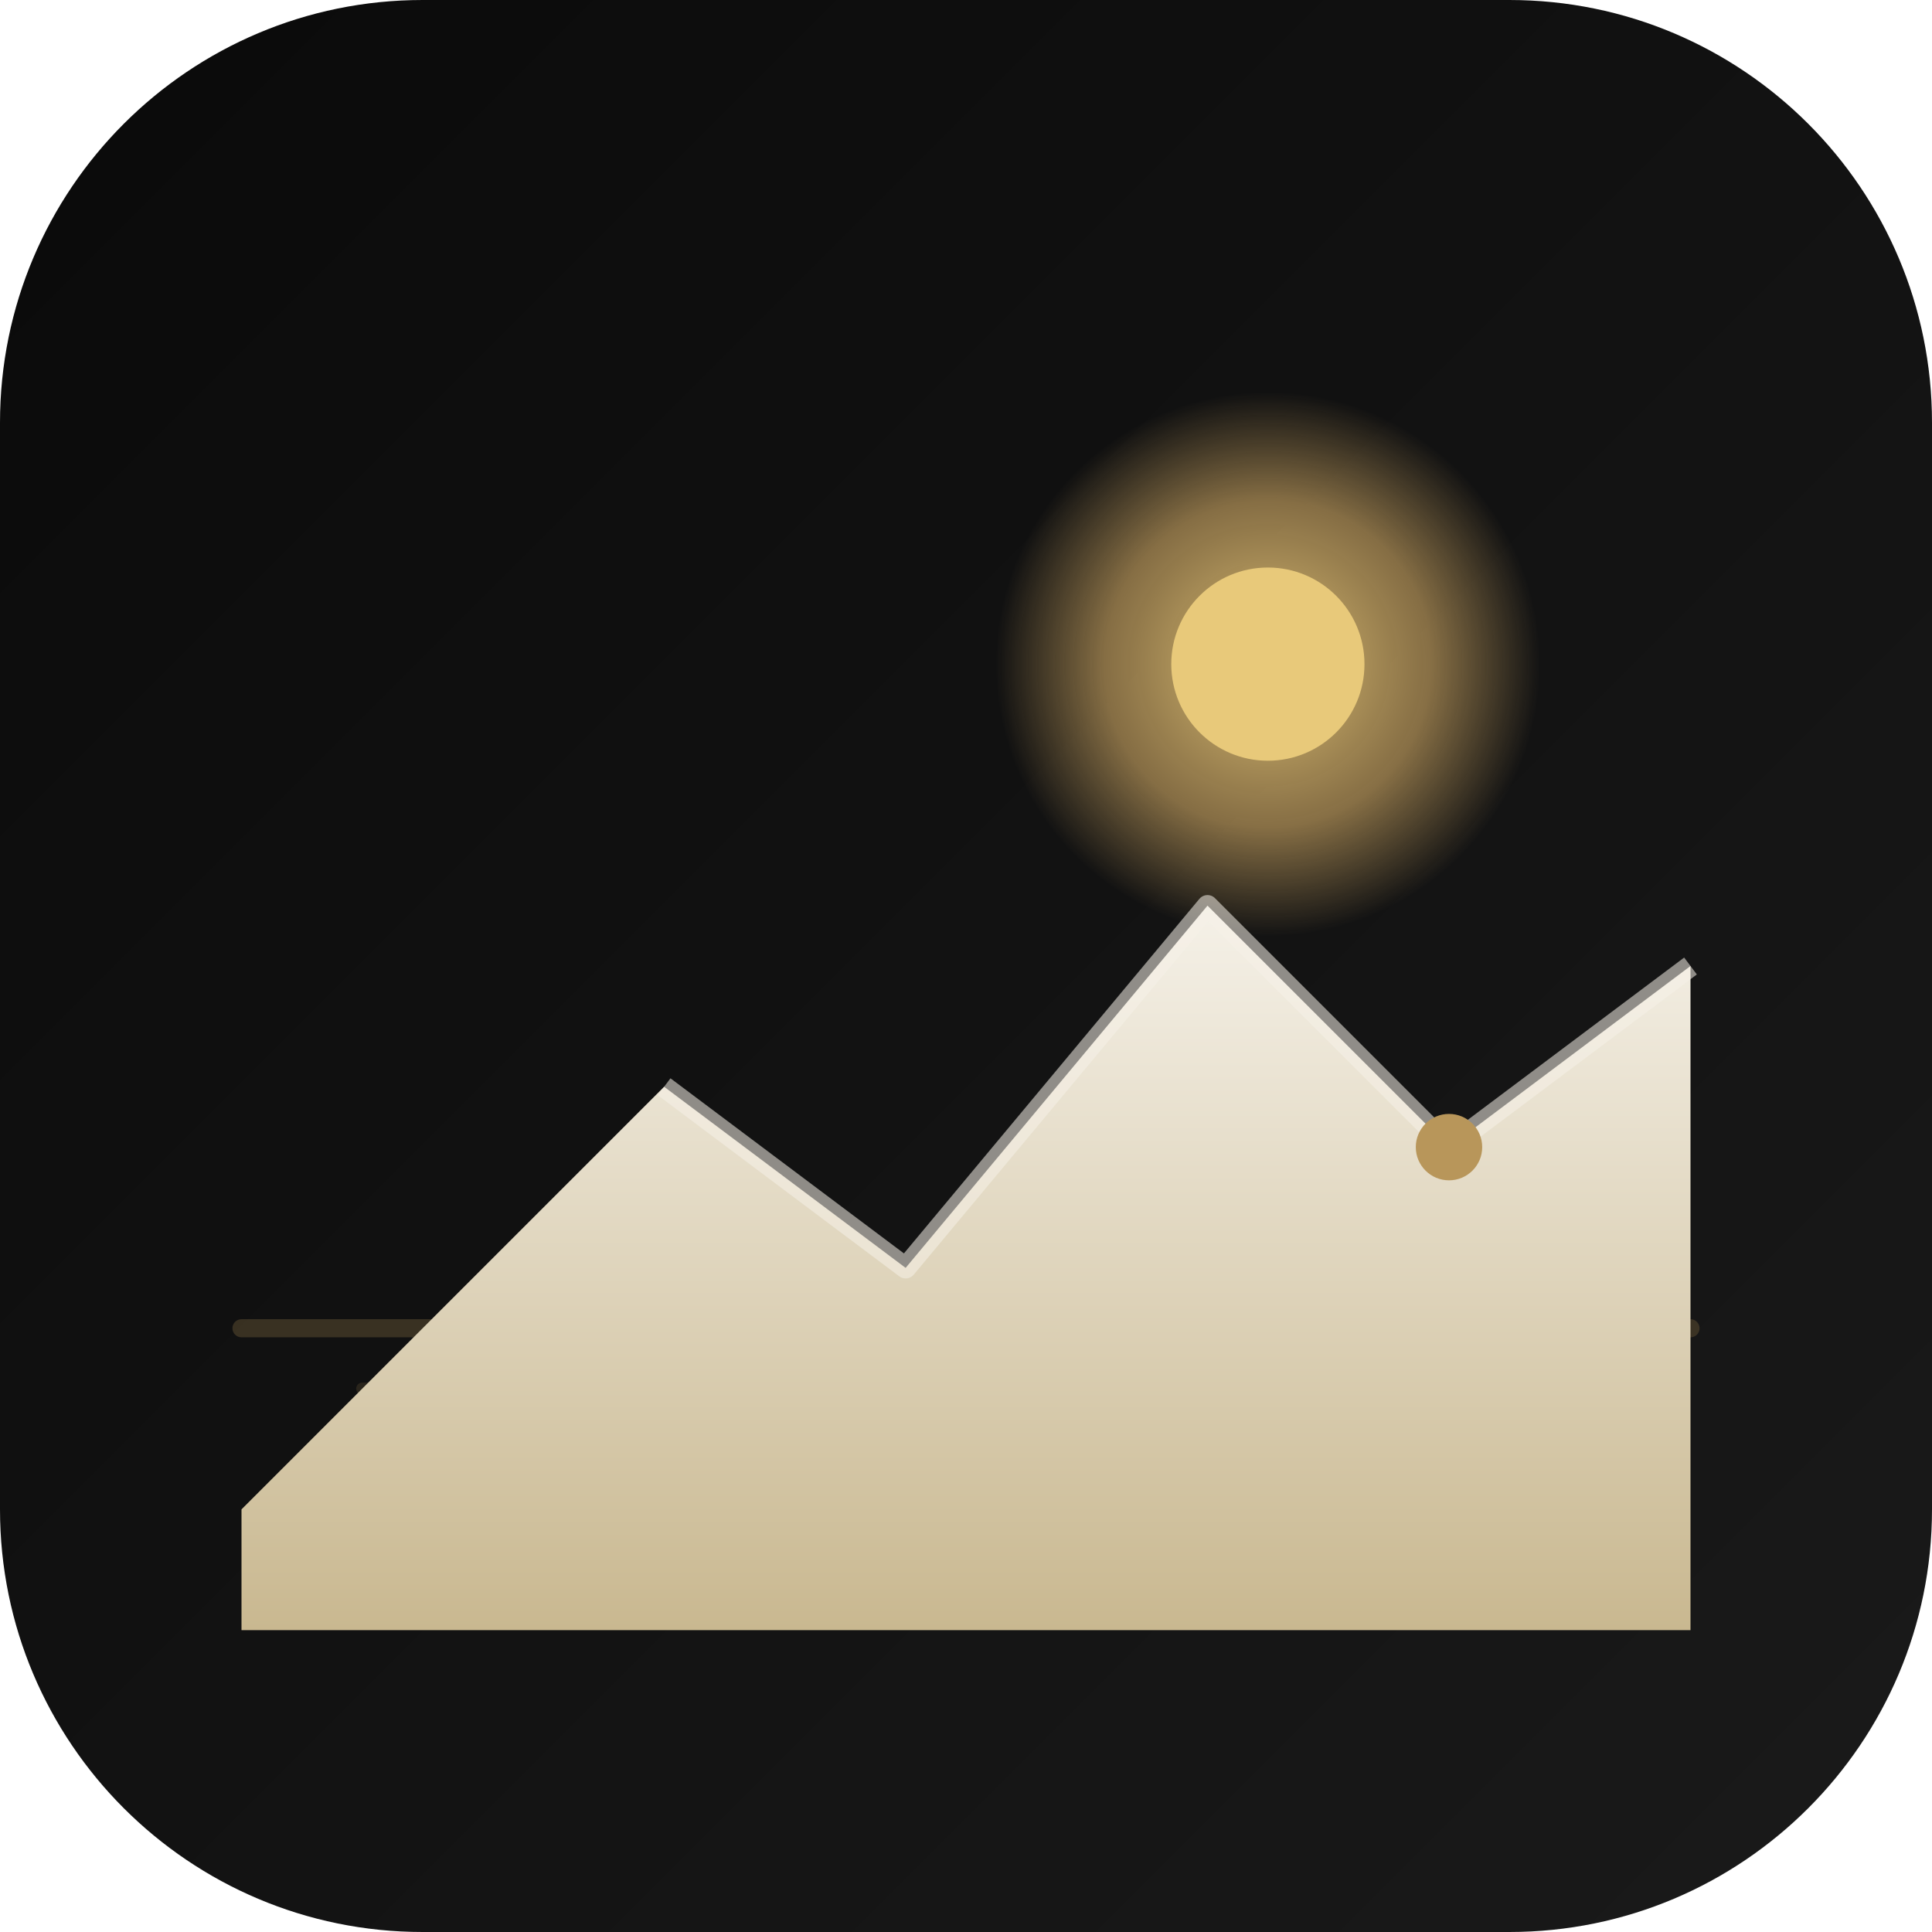
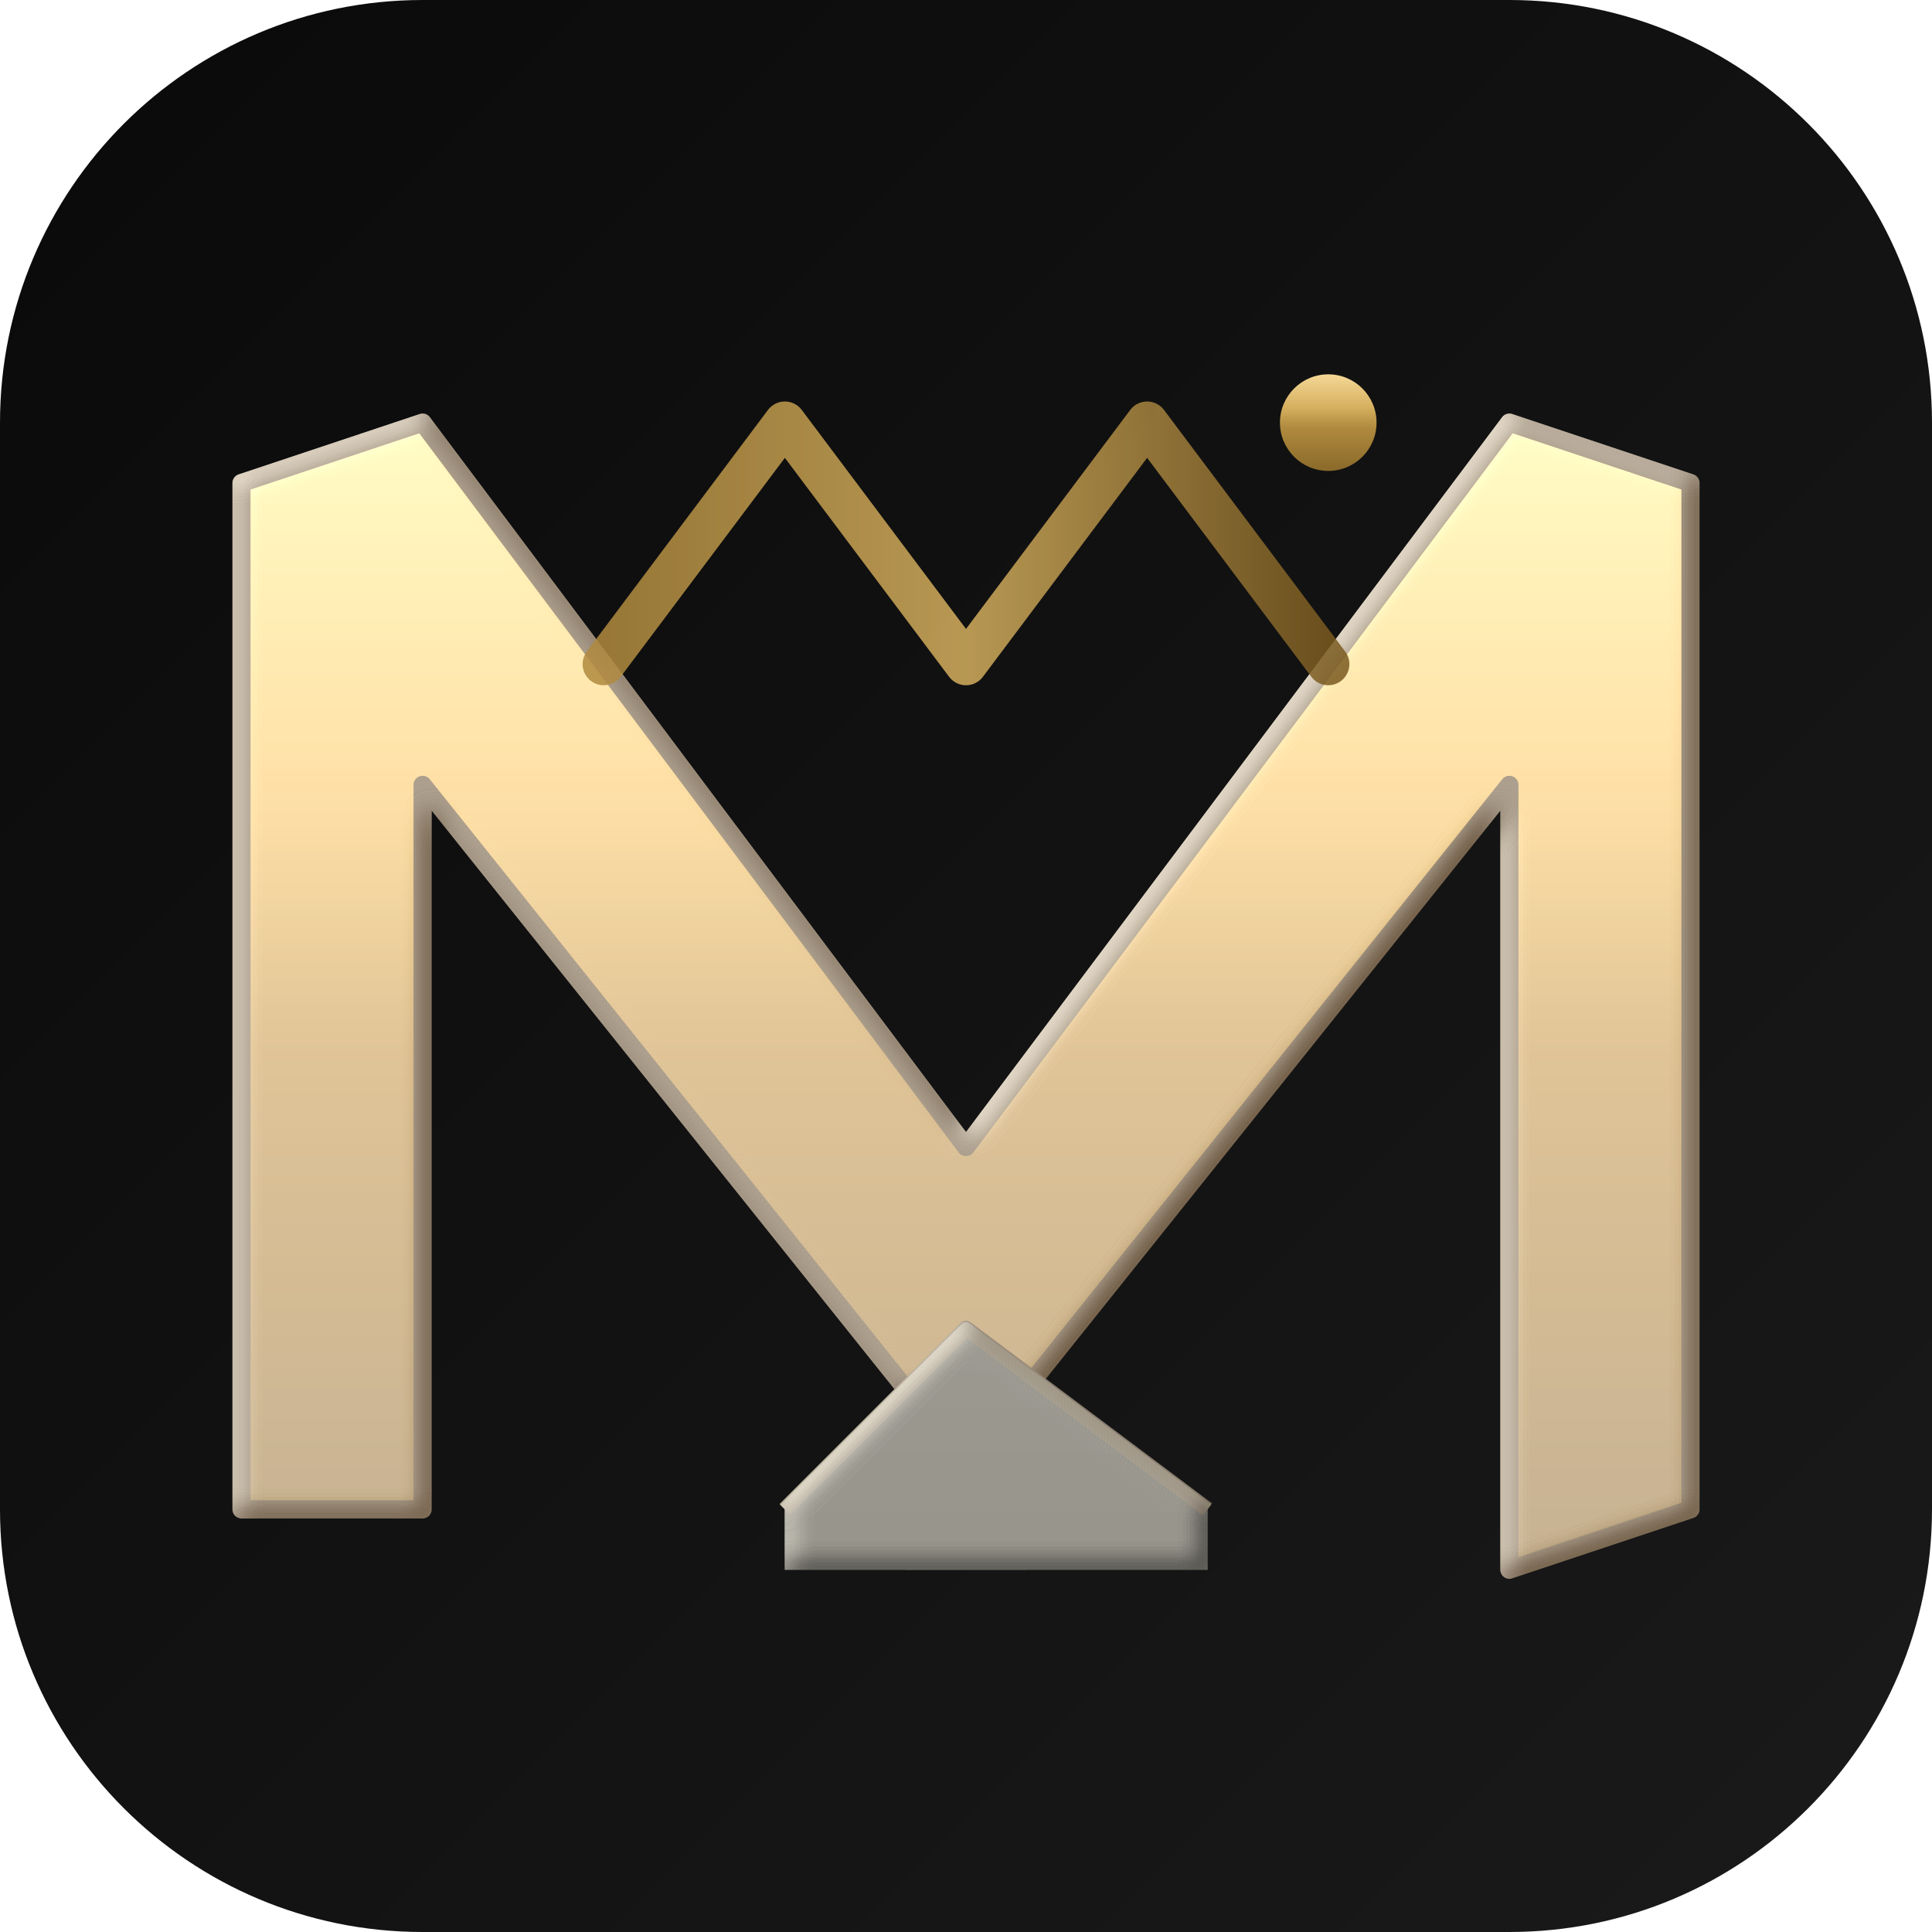
<svg xmlns="http://www.w3.org/2000/svg" viewBox="0 0 64 64" width="64" height="64" aria-label="Motiva Hub">
  <defs>
    <linearGradient id="bg" x1="0%" y1="0%" x2="100%" y2="100%">
      <stop offset="0%" stop-color="#0a0a0a" />
      <stop offset="100%" stop-color="#1a1a1a" />
    </linearGradient>
-     <linearGradient id="peak" x1="50%" y1="0%" x2="50%" y2="100%">
-       <stop offset="0%" stop-color="#f5f1e8" />
-       <stop offset="100%" stop-color="#c9b890" />
+     <linearGradient id="gold" x1="0%" y1="0%" x2="0%" y2="100%">
+       <stop offset="0%" stop-color="#f5d896" />
+       <stop offset="35%" stop-color="#d4af5e" />
+       <stop offset="55%" stop-color="#b08a3e" />
+       <stop offset="100%" stop-color="#8a6a2a" />
    </linearGradient>
-     <radialGradient id="sun" cx="50%" cy="50%" r="50%">
-       <stop offset="0%" stop-color="#e8c97a" stop-opacity="0.95" />
-       <stop offset="60%" stop-color="#b8965a" stop-opacity="0.7" />
-       <stop offset="100%" stop-color="#b8965a" stop-opacity="0" />
-     </radialGradient>
+     <linearGradient id="goldSide" x1="0%" y1="0%" x2="100%" y2="0%">
+       <stop offset="0%" stop-color="#b08a3e" />
+       <stop offset="50%" stop-color="#d4af5e" />
+       <stop offset="100%" stop-color="#7a5a20" />
+     </linearGradient>
+     <linearGradient id="dark" x1="0%" y1="0%" x2="0%" y2="100%">
+       <stop offset="0%" stop-color="#2a2a2a" />
+       <stop offset="100%" stop-color="#0a0a0a" />
+     </linearGradient>
+     <linearGradient id="darkSide" x1="0%" y1="0%" x2="100%" y2="0%">
+       <stop offset="0%" stop-color="#0a0a0a" />
+       <stop offset="100%" stop-color="#1a1a1a" />
+     </linearGradient>
+     <filter id="emboss" x="-20%" y="-20%" width="140%" height="140%">
+       <feGaussianBlur in="SourceAlpha" stdDeviation="0.4" result="blur" />
+       <feSpecularLighting in="blur" surfaceScale="3" specularConstant="0.8" specularExponent="20" lighting-color="#fff5d8" result="spec">
+         <feDistantLight azimuth="225" elevation="55" />
+       </feSpecularLighting>
+       <feComposite in="spec" in2="SourceAlpha" operator="in" result="specOut" />
+       <feComposite in="SourceGraphic" in2="specOut" operator="arithmetic" k1="0" k2="1" k3="1" k4="0" />
+     </filter>
  </defs>
  <rect width="64" height="64" rx="14" fill="url(#bg)" />
-   <circle cx="42" cy="22" r="9" fill="url(#sun)" />
-   <circle cx="42" cy="22" r="3.2" fill="#e8c97a" />
-   <line x1="8" y1="44" x2="56" y2="44" stroke="#5a4a30" stroke-width="0.6" stroke-linecap="round" opacity="0.55" />
-   <line x1="12" y1="46" x2="52" y2="46" stroke="#5a4a30" stroke-width="0.4" stroke-linecap="round" opacity="0.35" />
-   <path d="M 8 50 L 22 36 L 30 42 L 40 30 L 48 38 L 56 32 L 56 54 L 8 54 Z" fill="url(#peak)" />
-   <path d="M 22 36 L 30 42 L 40 30 L 48 38 L 56 32" fill="none" stroke="#f5f1e8" stroke-width="0.7" stroke-linejoin="round" opacity="0.55" />
-   <circle cx="48" cy="38" r="1.1" fill="#b8965a" />
+   <g filter="url(#emboss)">
+     <path d="M 8 50 L 8 16 L 14 14 L 32 38 L 50 14 L 56 16 L 56 50 L 50 52 L 50 26 L 34 46 L 30 46 L 14 26 L 14 50 Z" fill="url(#gold)" />
+     <path d="M 8 50 L 8 16 L 14 14 L 32 38 L 50 14 L 56 16 L 56 50 L 50 52 L 50 26 L 34 46 L 30 46 L 14 26 L 14 50 Z" fill="none" stroke="#5a3e10" stroke-width="0.6" stroke-linejoin="round" />
+     <path d="M 30 52 L 30 50 L 34 50 L 34 52 Z" fill="url(#dark)" />
+     <path d="M 30 50 L 30 48 L 34 48 L 34 50 Z" fill="url(#darkSide)" />
+   </g>
+   <g filter="url(#emboss)">
+     <path d="M 26 50 L 32 44 L 40 50 L 40 52 L 26 52 Z" fill="url(#dark)" />
+     <path d="M 26 50 L 32 44 L 40 50" fill="none" stroke="#3a3a3a" stroke-width="0.4" stroke-linejoin="round" />
+     <path d="M 32 44 L 40 50 L 40 52 L 26 52 L 26 50 L 32 44 Z" fill="url(#dark)" opacity="0.9" />
+     <path d="M 26 50 L 32 44 L 40 50" fill="none" stroke="#5a3e10" stroke-width="0.5" stroke-linejoin="round" opacity="0.7" />
+   </g>
+   <path d="M 20 22 L 26 14 L 32 22 L 38 14 L 44 22" fill="none" stroke="url(#goldSide)" stroke-width="1.4" stroke-linecap="round" stroke-linejoin="round" opacity="0.85" />
+   <circle cx="44" cy="14" r="1.6" fill="url(#gold)" />
+   <path d="M 8 56 L 56 56" stroke="url(#goldSide)" stroke-width="0.5" opacity="0.6" />
</svg>
